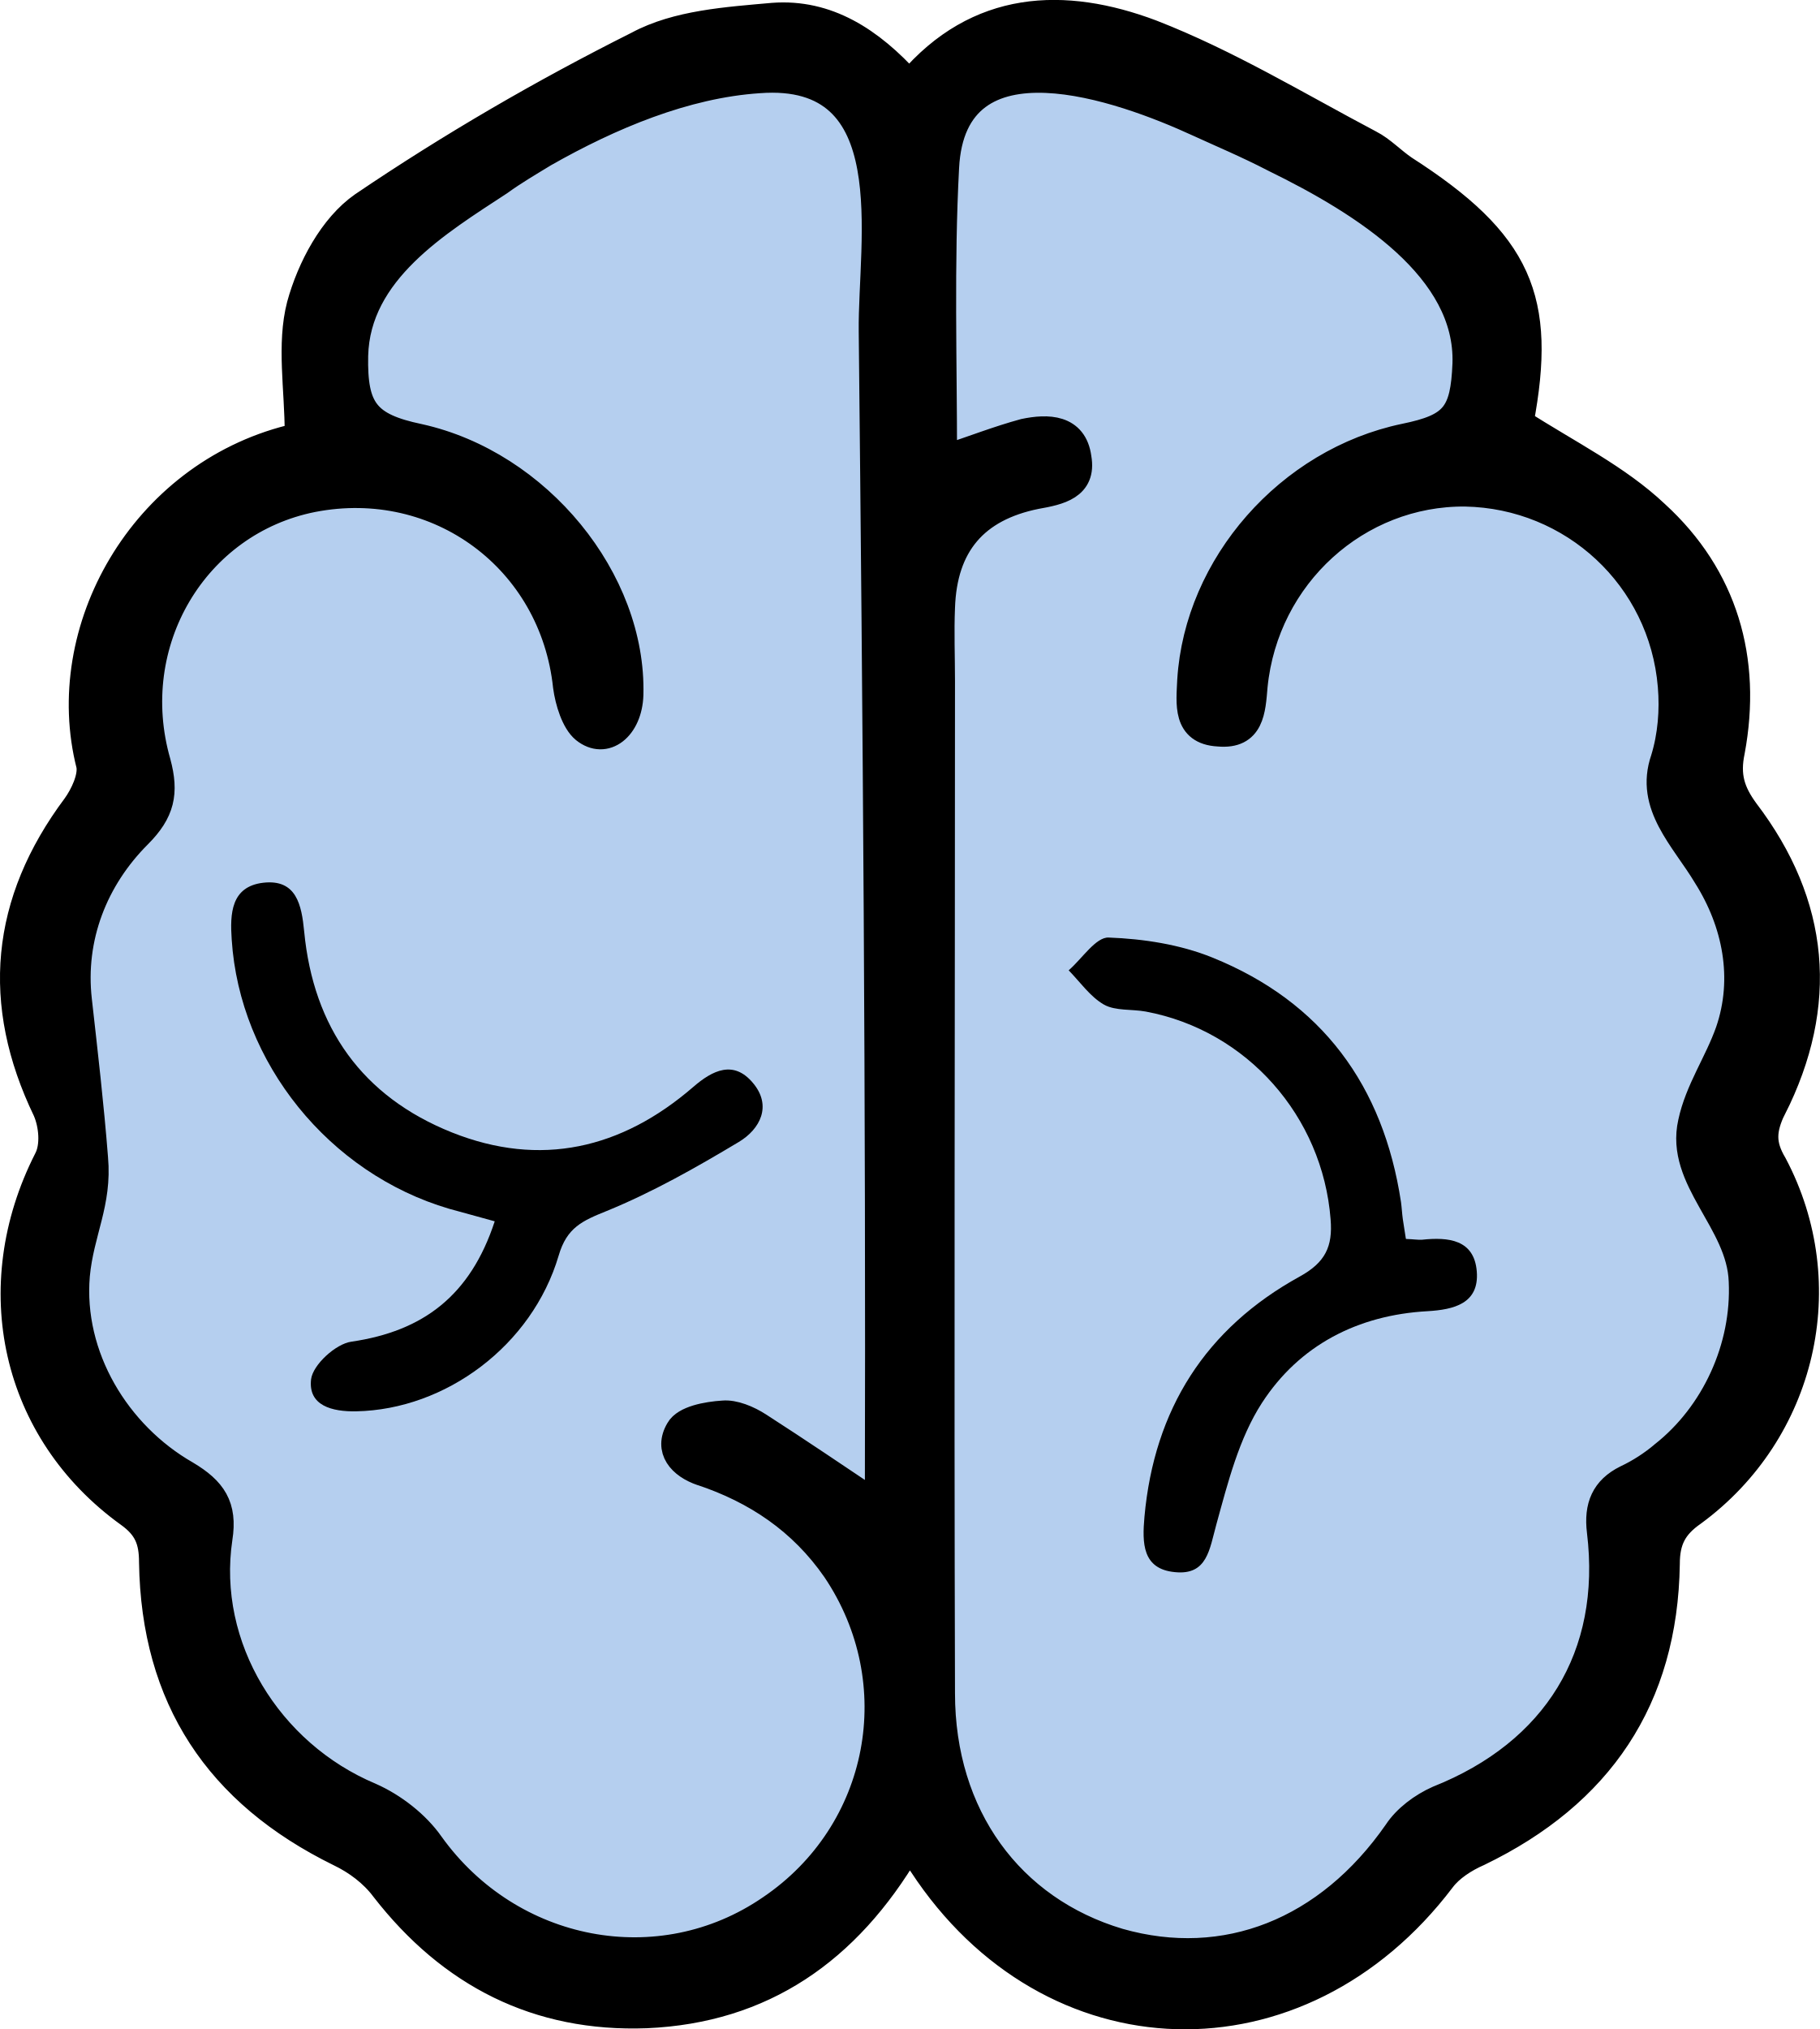
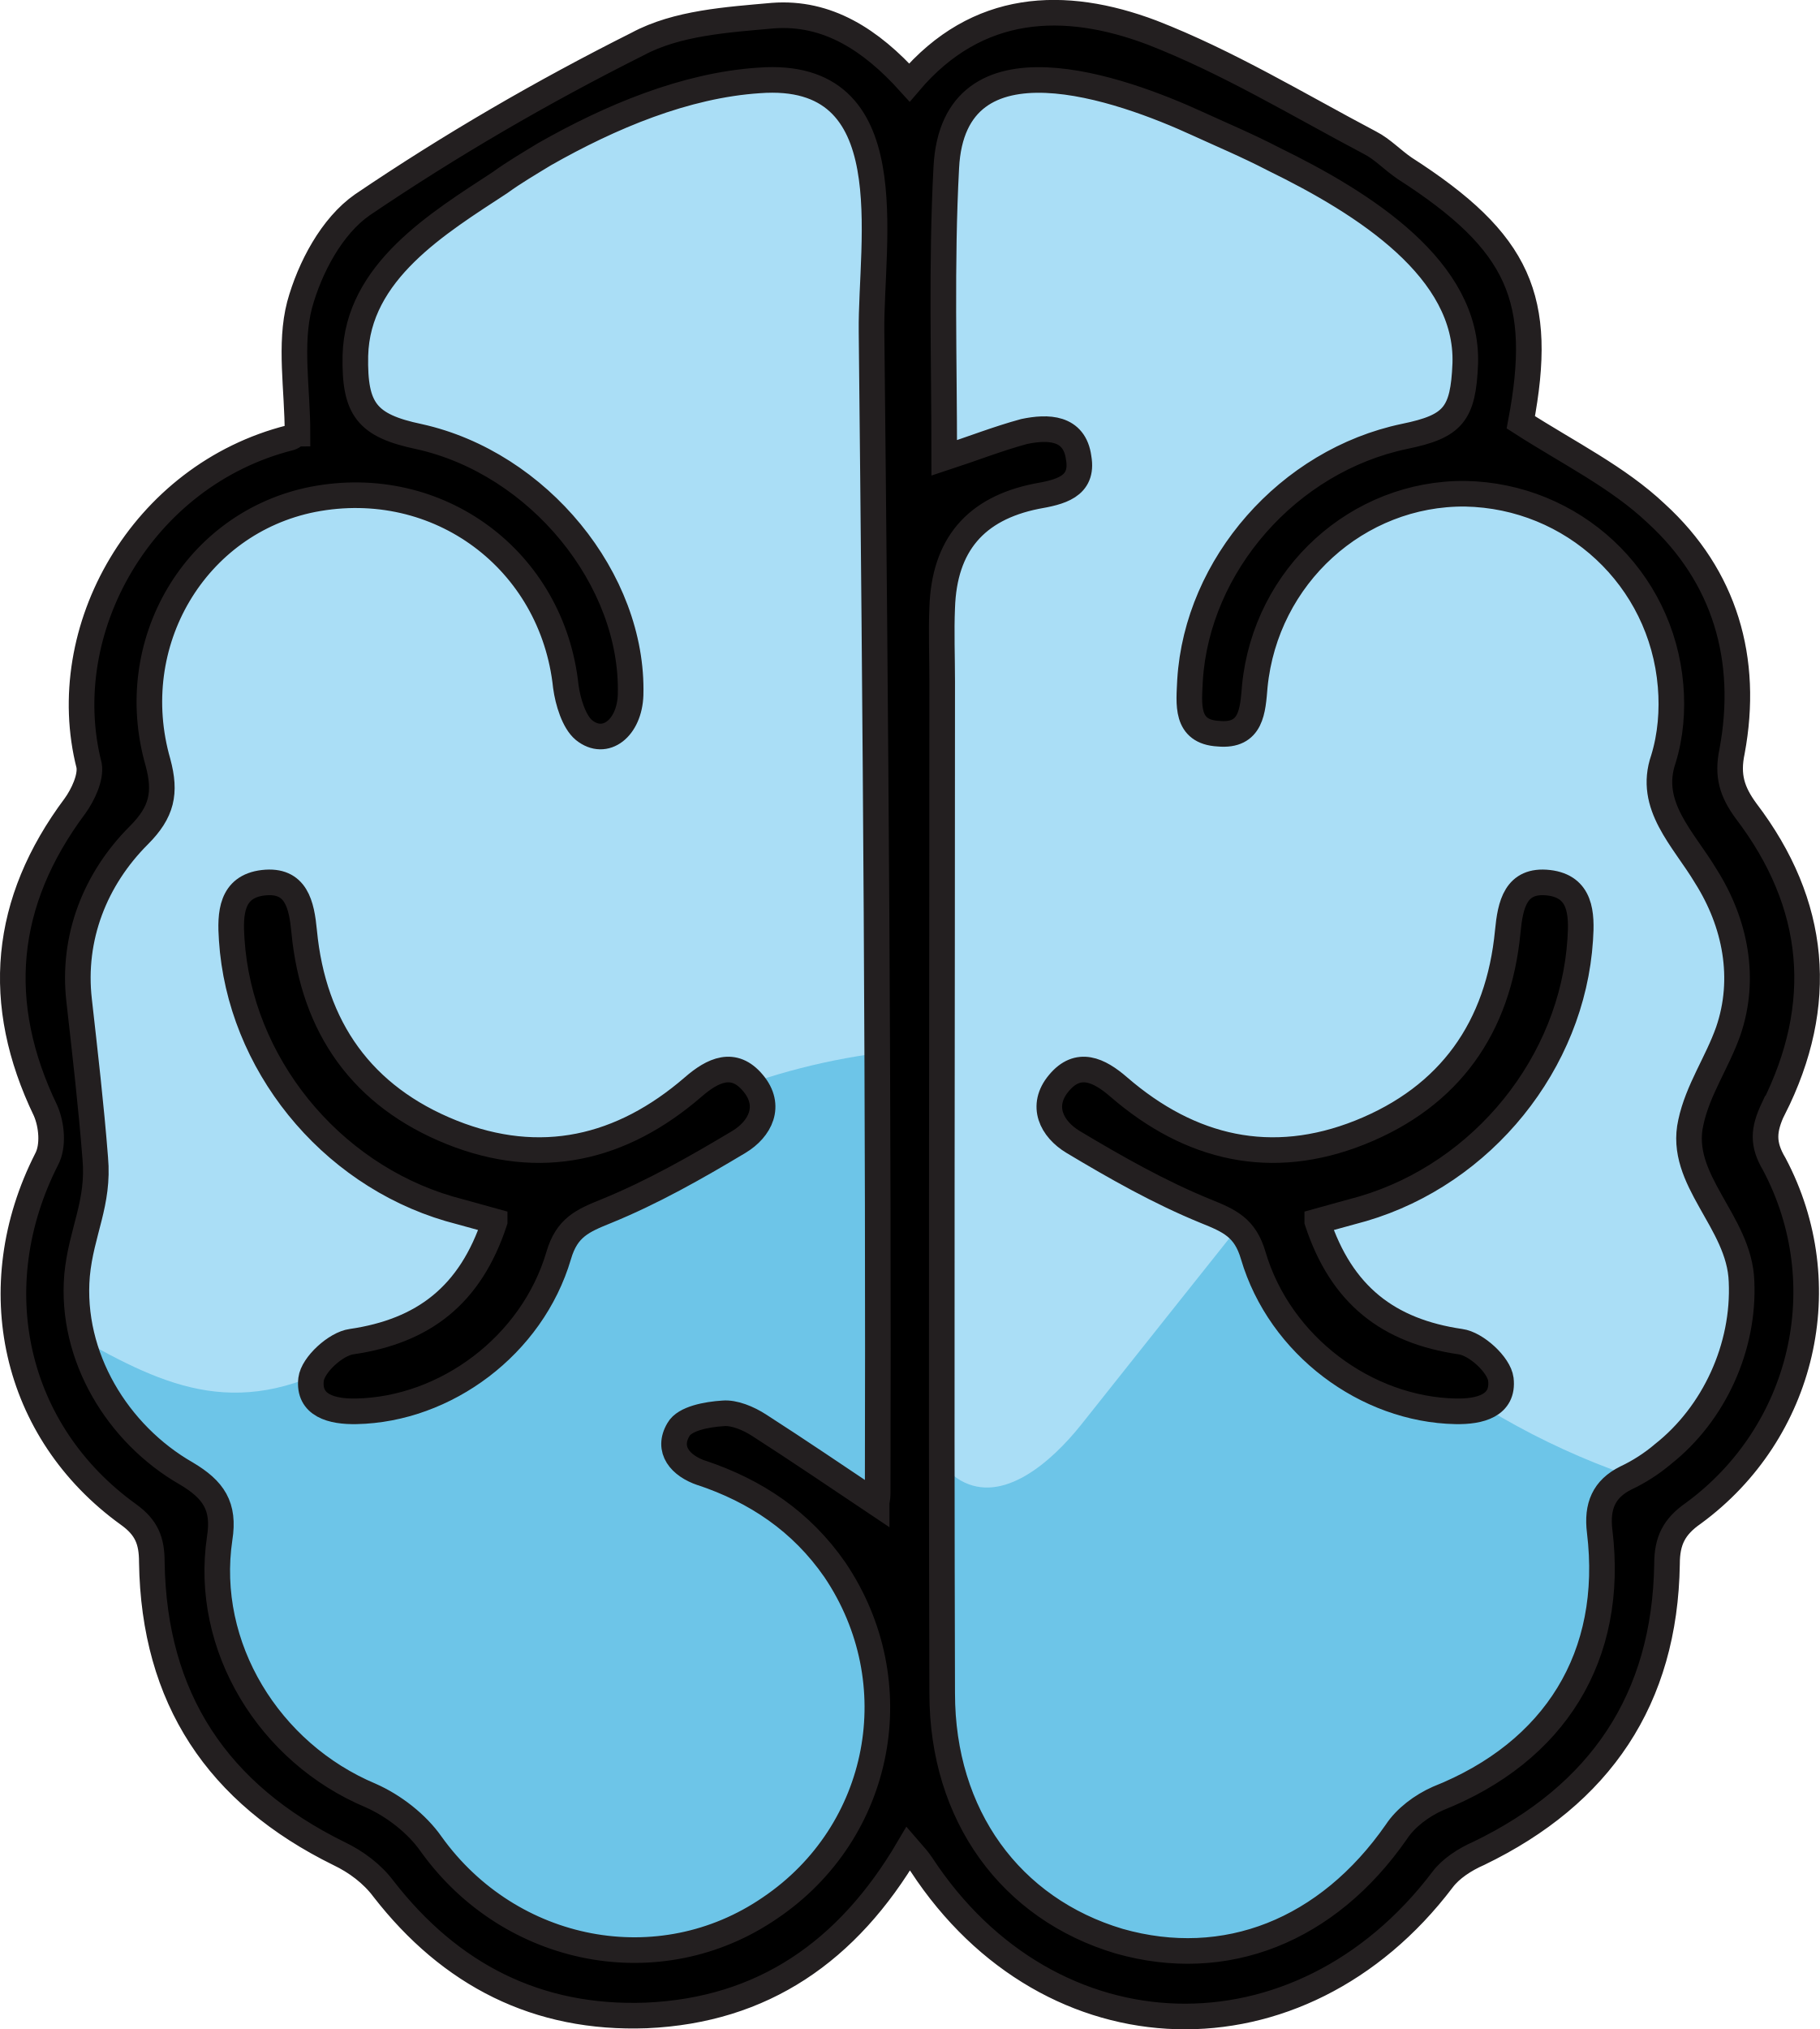
<svg xmlns="http://www.w3.org/2000/svg" id="Layer_2" data-name="Layer 2" viewBox="0 0 71.08 79.23">
  <defs>
    <style>
      .cls-1 {
-         stroke: #000;
+         fill: none;
+       }
+ 
+       .cls-2 {
+         stroke: #231f20;
        stroke-miterlimit: 10;
      }

-       .cls-2 {
-         fill: #b5cfef;
+       .cls-3 {
+         fill: #aadef6;
+       }
+ 
+       .cls-4 {
+         fill: #6dc5e8;
      }
    </style>
  </defs>
  <g id="Layer_1-2" data-name="Layer 1">
+     <path class="cls-3" d="M69.26,45.27c2.38,4.68,1.43,9.96-2.43,13.26-.24,.21-.5,.42-.77,.61-.71,.52-.91,1.03-.91,1.86-.08,5.34-2.57,9.05-7.31,11.38-.67,.32-1.31,.79-1.74,1.38-2.61,3.36-6.01,5.1-10.27,4.94-4.55-.19-7.87-2.49-10.24-6.52-.02,.02-.03,.04-.05,.06-.02-.02-.03-.04-.05-.06-2.37,4.03-5.69,6.33-10.24,6.52-4.26,.16-7.66-1.58-10.27-4.94-.43-.59-1.07-1.06-1.74-1.38-4.74-2.33-7.23-6.04-7.31-11.38,0-.83-.2-1.34-.91-1.86-2.74-1.97-4.27-4.85-4.47-7.92-.13-1.96,.28-4.01,1.27-5.95,.28-.51,.2-1.34-.04-1.89C-.23,39.19,.12,35.24,2.93,31.48c.31-.43,.63-1.1,.55-1.58-1.34-5.29,2.06-11.34,7.86-12.8,.12-.04,.24-.16,.28-.16,0-1.74-.31-3.47,.08-5.01,.4-1.47,1.26-3.09,2.45-3.92,3.44-2.33,7.03-4.42,10.75-6.28,1.54-.83,3.51-.95,5.29-1.11,2.14-.15,3.84,.95,5.34,2.61h0s.01,0,.01,0c1.5-1.66,3.2-2.76,5.34-2.61,1.78,.16,3.75,.28,5.29,1.11,3.72,1.86,7.31,3.95,10.75,6.28,1.19,.83,2.05,2.45,2.45,3.92,.39,1.54,.08,3.27,.08,5.01,.04,0,.16,.12,.28,.16,5.8,1.46,9.2,7.51,7.86,12.8-.08,.48,.24,1.15,.55,1.58,2.81,3.76,3.16,7.71,1.15,11.9-.24,.55-.32,1.38-.04,1.89Z" />
+     <path class="cls-4" d="M66.83,58.53c-.24,.21-.5,.42-.77,.61-.71,.52-.91,1.03-.91,1.86-.08,5.34-2.57,9.05-7.31,11.38-.67,.32-1.31,.79-1.74,1.38-2.61,3.36-6.01,5.1-10.27,4.94-4.55-.19-7.87-2.49-10.24-6.52-.02,.02-.03,.04-.05,.06-.02-.02-.03-.04-.05-.06-2.37,4.03-5.69,6.33-10.24,6.52-4.26,.16-7.66-1.58-10.27-4.94-.43-.59-1.07-1.06-1.74-1.38-4.74-2.33-7.23-6.04-7.31-11.38,0-.83-.2-1.34-.91-1.86-2.74-1.97-4.27-4.85-4.47-7.92,.52,.03,1.1,.21,1.77,.59,3.63,2.07,6.48,3.71,10.71,1.56,3.27-1.66,5.68-4.58,8.55-6.85,3.79-3.02,8.44-4.93,13.25-5.46,.41,4.46,.82,8.91,1.22,13.37,.12,1.27,.36,2.74,1.47,3.38,1.64,.94,3.53-.7,4.71-2.18,2.38-3,4.77-6,7.15-8.99,3.92,6.08,10.41,10.33,17.45,11.89Z" />
    <g id="fMeo4K.tif">
-       <path class="cls-2" d="M69.31,45.46c2.49,4.7,1.15,10.47-3.16,13.63-.75,.51-1.03,1.07-1.03,1.98-.08,5.29-2.61,9.01-7.35,11.3-.55,.24-1.11,.59-1.42,1.03-5.57,7.35-15.33,7.07-20.35-.59-.12-.16-.24-.32-.51-.63-2.37,4.03-5.69,6.32-10.23,6.52-4.27,.16-7.67-1.58-10.27-4.94-.43-.59-1.07-1.07-1.74-1.38-4.74-2.33-7.23-6.05-7.31-11.38,0-.83-.2-1.34-.91-1.86-4.5-3.24-5.73-8.89-3.2-13.87,.28-.51,.2-1.34-.04-1.9C-.24,39.18,.12,35.23,2.92,31.47c.32-.43,.63-1.11,.55-1.58-1.34-5.29,2.05-11.34,7.86-12.8,.12-.04,.24-.16,.28-.16,0-1.74-.32-3.48,.08-5.02,.4-1.46,1.26-3.08,2.45-3.91,3.44-2.33,7.03-4.43,10.75-6.28,1.54-.83,3.52-.95,5.29-1.11,2.13-.16,3.83,.95,5.33,2.61C38.17,.1,41.57-.02,44.97,1.28c2.96,1.15,5.69,2.81,8.53,4.31,.47,.24,.87,.67,1.34,.99,4.5,2.88,5.45,5.1,4.54,9.92,1.86,1.19,3.79,2.13,5.29,3.56,2.69,2.45,3.64,5.69,2.96,9.29-.2,.95,0,1.58,.55,2.33,2.77,3.64,3.12,7.55,1.07,11.62-.4,.83-.43,1.38,.04,2.17Z" />
+       <path class="cls-1" d="M69.31,45.46c2.49,4.7,1.15,10.47-3.16,13.63-.75,.51-1.03,1.07-1.03,1.98-.08,5.29-2.61,9.01-7.35,11.3-.55,.24-1.11,.59-1.42,1.03-5.57,7.35-15.33,7.07-20.35-.59-.12-.16-.24-.32-.51-.63-2.37,4.03-5.69,6.32-10.23,6.52-4.27,.16-7.67-1.58-10.27-4.94-.43-.59-1.07-1.07-1.74-1.38-4.74-2.33-7.23-6.05-7.31-11.38,0-.83-.2-1.34-.91-1.86-4.5-3.24-5.73-8.89-3.2-13.87,.28-.51,.2-1.34-.04-1.9C-.24,39.18,.12,35.23,2.92,31.47c.32-.43,.63-1.11,.55-1.58-1.34-5.29,2.05-11.34,7.86-12.8,.12-.04,.24-.16,.28-.16,0-1.74-.32-3.48,.08-5.02,.4-1.46,1.26-3.08,2.45-3.91,3.44-2.33,7.03-4.43,10.75-6.28,1.54-.83,3.52-.95,5.29-1.11,2.13-.16,3.83,.95,5.33,2.61C38.17,.1,41.57-.02,44.97,1.28c2.96,1.15,5.69,2.81,8.53,4.31,.47,.24,.87,.67,1.34,.99,4.5,2.88,5.45,5.1,4.54,9.92,1.86,1.19,3.79,2.13,5.29,3.56,2.69,2.45,3.64,5.69,2.96,9.29-.2,.95,0,1.58,.55,2.33,2.77,3.64,3.12,7.55,1.07,11.62-.4,.83-.43,1.38,.04,2.17Z" />
      <g>
-         <path class="cls-1" d="M69.27,43.29c2.05-4.07,1.7-7.98-1.07-11.62-.55-.75-.75-1.38-.55-2.33,.67-3.6-.28-6.84-2.96-9.29-1.5-1.42-3.44-2.37-5.29-3.56,.91-4.82-.04-7.03-4.54-9.92-.47-.32-.87-.75-1.34-.99-2.84-1.5-5.57-3.16-8.53-4.31C41.57-.02,38.17,.1,35.52,3.22c-1.5-1.66-3.2-2.77-5.33-2.61-1.78,.16-3.75,.28-5.29,1.11-3.71,1.86-7.31,3.95-10.75,6.28-1.19,.83-2.05,2.45-2.45,3.91-.4,1.54-.08,3.28-.08,5.02-.04,0-.16,.12-.28,.16-5.81,1.46-9.21,7.51-7.86,12.8,.08,.47-.24,1.15-.55,1.58C.12,35.23-.24,39.18,1.78,43.37c.24,.55,.32,1.38,.04,1.9-2.53,4.98-1.3,10.63,3.2,13.87,.71,.51,.91,1.03,.91,1.86,.08,5.33,2.57,9.05,7.31,11.38,.67,.32,1.3,.79,1.74,1.38,2.61,3.36,6.01,5.1,10.27,4.94,4.54-.2,7.86-2.49,10.23-6.52,.28,.32,.4,.47,.51,.63,5.02,7.67,14.78,7.94,20.35,.59,.32-.43,.87-.79,1.42-1.03,4.74-2.29,7.27-6.01,7.35-11.3,0-.91,.28-1.46,1.03-1.98,4.31-3.16,5.65-8.93,3.16-13.63-.47-.79-.43-1.34-.04-2.17Zm-41.88,14.22c2.13,.71,3.91,1.9,5.22,3.79,2.96,4.39,1.86,10.23-2.53,13.2-4.31,2.96-10.15,1.82-13.24-2.49-.55-.79-1.46-1.5-2.37-1.9-3.95-1.66-6.52-5.81-5.89-10.04,.2-1.26-.24-1.9-1.3-2.53-2.69-1.54-4.54-4.58-4.27-7.74,.16-1.7,.87-2.81,.71-4.58-.16-2.05-.4-4.11-.63-6.16-.28-2.45,.63-4.74,2.33-6.44,.91-.91,1.07-1.66,.75-2.85-1.34-4.66,1.46-9.36,6.05-10.27,4.9-.95,9.36,2.37,9.88,7.31,.08,.59,.32,1.38,.71,1.7,.83,.67,1.78-.08,1.82-1.38,.12-4.5-3.6-9.05-8.26-10.08-2.05-.43-2.53-1.07-2.49-3.16,.08-3.28,3.24-5.18,5.65-6.76,.55-.4,1.15-.75,1.74-1.11,2.57-1.46,5.49-2.69,8.38-2.88,5.73-.43,4.35,6.24,4.39,9.8,.16,15.13,.28,30.27,.24,45.4,0,.16-.04,.28-.04,.36-1.54-1.03-3.04-2.05-4.58-3.04-.43-.28-.99-.51-1.42-.47-.63,.04-1.5,.2-1.74,.63-.47,.79,.08,1.42,.91,1.7Zm37.54-.71c-.43,.36-.91,.67-1.42,.91-.87,.43-1.15,1.11-1.03,2.09,.59,4.86-1.74,8.61-6.32,10.43-.63,.28-1.26,.75-1.62,1.3-2.69,3.87-6.68,5.45-10.83,4.27-4.23-1.26-6.91-4.9-6.91-9.68-.04-13.16,0-26.36,0-39.51,0-.95-.04-1.94,0-2.88,.08-2.45,1.3-3.87,3.67-4.35,.91-.16,1.86-.36,1.66-1.5-.16-1.22-1.22-1.22-2.13-1.03-1.03,.28-2.02,.67-3.12,1.03,0-3.79-.12-7.59,.08-11.34,.28-5.45,6.84-3.08,9.84-1.7,.87,.4,1.9,.83,2.96,1.38,3.56,1.74,7.59,4.31,7.47,7.98-.08,1.98-.47,2.45-2.37,2.84-4.54,.95-8.1,5.02-8.38,9.52-.04,.91-.2,2.02,1.11,2.09,1.3,.12,1.34-.91,1.42-1.86,.43-4.31,4.03-7.55,8.22-7.51,4.19,.08,7.67,3.28,8.02,7.51,.08,.95,0,1.94-.28,2.85-.63,1.82,.79,3.12,1.66,4.58,1.15,1.82,1.58,3.99,.87,6.05-.43,1.22-1.19,2.29-1.46,3.56-.51,2.25,1.9,3.87,1.98,6.2,.12,2.57-1.07,5.18-3.08,6.76Z" />
-         <path d="M54.92,48.38c.29,.01,.46,.04,.62,.03,1.03-.11,2.04-.01,2.14,1.24,.1,1.26-.91,1.49-1.92,1.55-2.73,.15-5.01,1.33-6.47,3.58-.9,1.39-1.33,3.11-1.78,4.74-.27,.97-.35,2-1.62,1.87-1.28-.12-1.28-1.14-1.19-2.16,.38-4.2,2.39-7.36,6.06-9.38,1-.55,1.3-1.17,1.21-2.24-.31-4.01-3.26-7.37-7.22-8.11-.55-.1-1.18-.02-1.63-.27-.54-.31-.93-.88-1.38-1.34,.52-.45,1.06-1.3,1.56-1.28,1.36,.05,2.79,.27,4.05,.78,4.28,1.73,6.68,5,7.37,9.55,.03,.22,.04,.44,.07,.66,.03,.22,.07,.43,.12,.77Z" />
-         <path d="M19.32,47.69c-.71-.2-1.25-.34-1.78-.49-4.69-1.38-8.18-5.7-8.49-10.51-.07-1.01-.03-2.07,1.23-2.22,1.3-.15,1.5,.87,1.6,1.9,.36,3.76,2.27,6.45,5.77,7.85,3.46,1.38,6.63,.64,9.42-1.77,.77-.67,1.59-1.06,2.34-.16,.75,.89,.28,1.8-.55,2.3-1.67,1-3.38,1.97-5.17,2.7-.94,.38-1.55,.64-1.87,1.74-1.04,3.52-4.42,6.01-7.9,6.08-.95,.02-1.89-.22-1.77-1.25,.07-.57,.97-1.39,1.58-1.47,2.8-.41,4.64-1.8,5.59-4.69Z" />
+         <path class="cls-2" d="M69.27,43.29c2.05-4.07,1.7-7.98-1.07-11.62-.55-.75-.75-1.38-.55-2.33,.67-3.6-.28-6.84-2.96-9.29-1.5-1.42-3.44-2.37-5.29-3.56,.91-4.82-.04-7.03-4.54-9.92-.47-.32-.87-.75-1.34-.99-2.84-1.5-5.57-3.16-8.53-4.31C41.57-.02,38.17,.1,35.52,3.22c-1.5-1.66-3.2-2.77-5.33-2.61-1.78,.16-3.75,.28-5.29,1.11-3.71,1.86-7.31,3.95-10.75,6.28-1.19,.83-2.05,2.45-2.45,3.91-.4,1.54-.08,3.28-.08,5.02-.04,0-.16,.12-.28,.16-5.81,1.46-9.21,7.51-7.86,12.8,.08,.47-.24,1.15-.55,1.58C.12,35.23-.24,39.18,1.78,43.37c.24,.55,.32,1.38,.04,1.9-2.53,4.98-1.3,10.63,3.2,13.87,.71,.51,.91,1.03,.91,1.86,.08,5.33,2.57,9.05,7.31,11.38,.67,.32,1.3,.79,1.74,1.38,2.61,3.36,6.01,5.1,10.27,4.94,4.54-.2,7.86-2.49,10.23-6.52,.28,.32,.4,.47,.51,.63,5.02,7.67,14.78,7.94,20.35,.59,.32-.43,.87-.79,1.42-1.03,4.74-2.29,7.27-6.01,7.35-11.3,0-.91,.28-1.46,1.03-1.98,4.31-3.16,5.65-8.93,3.16-13.63-.47-.79-.43-1.34-.04-2.17Zm-41.88,14.22c2.13,.71,3.91,1.9,5.22,3.79,2.96,4.39,1.86,10.23-2.53,13.2-4.31,2.96-10.15,1.82-13.24-2.49-.55-.79-1.46-1.5-2.37-1.9-3.95-1.66-6.52-5.81-5.89-10.04,.2-1.26-.24-1.9-1.3-2.53-2.69-1.54-4.54-4.58-4.27-7.74,.16-1.7,.87-2.81,.71-4.58-.16-2.05-.4-4.11-.63-6.16-.28-2.45,.63-4.74,2.33-6.44,.91-.91,1.07-1.66,.75-2.85-1.34-4.66,1.46-9.36,6.05-10.27,4.9-.95,9.36,2.37,9.88,7.31,.08,.59,.32,1.38,.71,1.7,.83,.67,1.78-.08,1.82-1.38,.12-4.5-3.6-9.05-8.26-10.08-2.05-.43-2.53-1.07-2.49-3.16,.08-3.28,3.24-5.18,5.65-6.76,.55-.4,1.15-.75,1.74-1.11,2.57-1.46,5.49-2.69,8.38-2.88,5.73-.43,4.35,6.24,4.39,9.8,.16,15.13,.28,30.27,.24,45.4,0,.16-.04,.28-.04,.36-1.54-1.03-3.04-2.05-4.58-3.04-.43-.28-.99-.51-1.42-.47-.63,.04-1.5,.2-1.74,.63-.47,.79,.08,1.42,.91,1.7Zm37.54-.71c-.43,.36-.91,.67-1.42,.91-.87,.43-1.15,1.11-1.03,2.09,.59,4.86-1.74,8.61-6.32,10.43-.63,.28-1.26,.75-1.62,1.3-2.69,3.87-6.68,5.45-10.83,4.27-4.23-1.26-6.91-4.9-6.91-9.68-.04-13.16,0-26.36,0-39.51,0-.95-.04-1.94,0-2.88,.08-2.45,1.3-3.87,3.67-4.35,.91-.16,1.86-.36,1.66-1.5-.16-1.22-1.22-1.22-2.13-1.03-1.03,.28-2.02,.67-3.12,1.03,0-3.79-.12-7.59,.08-11.34,.28-5.45,6.84-3.08,9.84-1.7,.87,.4,1.9,.83,2.96,1.38,3.56,1.74,7.59,4.31,7.47,7.98-.08,1.98-.47,2.45-2.37,2.84-4.54,.95-8.1,5.02-8.38,9.52-.04,.91-.2,2.02,1.11,2.09,1.3,.12,1.34-.91,1.42-1.86,.43-4.31,4.03-7.55,8.22-7.51,4.19,.08,7.67,3.28,8.02,7.51,.08,.95,0,1.94-.28,2.85-.63,1.82,.79,3.12,1.66,4.58,1.15,1.82,1.58,3.99,.87,6.05-.43,1.22-1.19,2.29-1.46,3.56-.51,2.25,1.9,3.87,1.98,6.2,.12,2.57-1.07,5.18-3.08,6.76Z" />
+         <path class="cls-2" d="M19.32,47.69c-.71-.2-1.25-.34-1.78-.49-4.69-1.38-8.18-5.7-8.49-10.51-.07-1.01-.03-2.07,1.23-2.22,1.3-.15,1.5,.87,1.6,1.9,.36,3.76,2.27,6.45,5.77,7.85,3.46,1.38,6.63,.64,9.42-1.77,.77-.67,1.59-1.06,2.34-.16,.75,.89,.28,1.8-.55,2.3-1.67,1-3.38,1.97-5.17,2.7-.94,.38-1.55,.64-1.87,1.74-1.04,3.52-4.42,6.01-7.9,6.08-.95,.02-1.89-.22-1.77-1.25,.07-.57,.97-1.39,1.58-1.47,2.8-.41,4.64-1.8,5.59-4.69Z" />
+         <path class="cls-2" d="M51.45,47.69c.71-.2,1.25-.34,1.78-.49,4.69-1.38,8.18-5.7,8.49-10.51,.07-1.01,.03-2.07-1.23-2.22-1.3-.15-1.5,.87-1.6,1.9-.36,3.76-2.27,6.45-5.77,7.85-3.46,1.38-6.63,.64-9.42-1.77-.77-.67-1.59-1.06-2.34-.16-.75,.89-.28,1.8,.55,2.3,1.67,1,3.38,1.97,5.17,2.7,.94,.38,1.55,.64,1.87,1.74,1.04,3.52,4.42,6.01,7.9,6.08,.95,.02,1.89-.22,1.77-1.25-.07-.57-.97-1.39-1.58-1.47-2.8-.41-4.64-1.8-5.59-4.69Z" />
      </g>
    </g>
  </g>
</svg>
